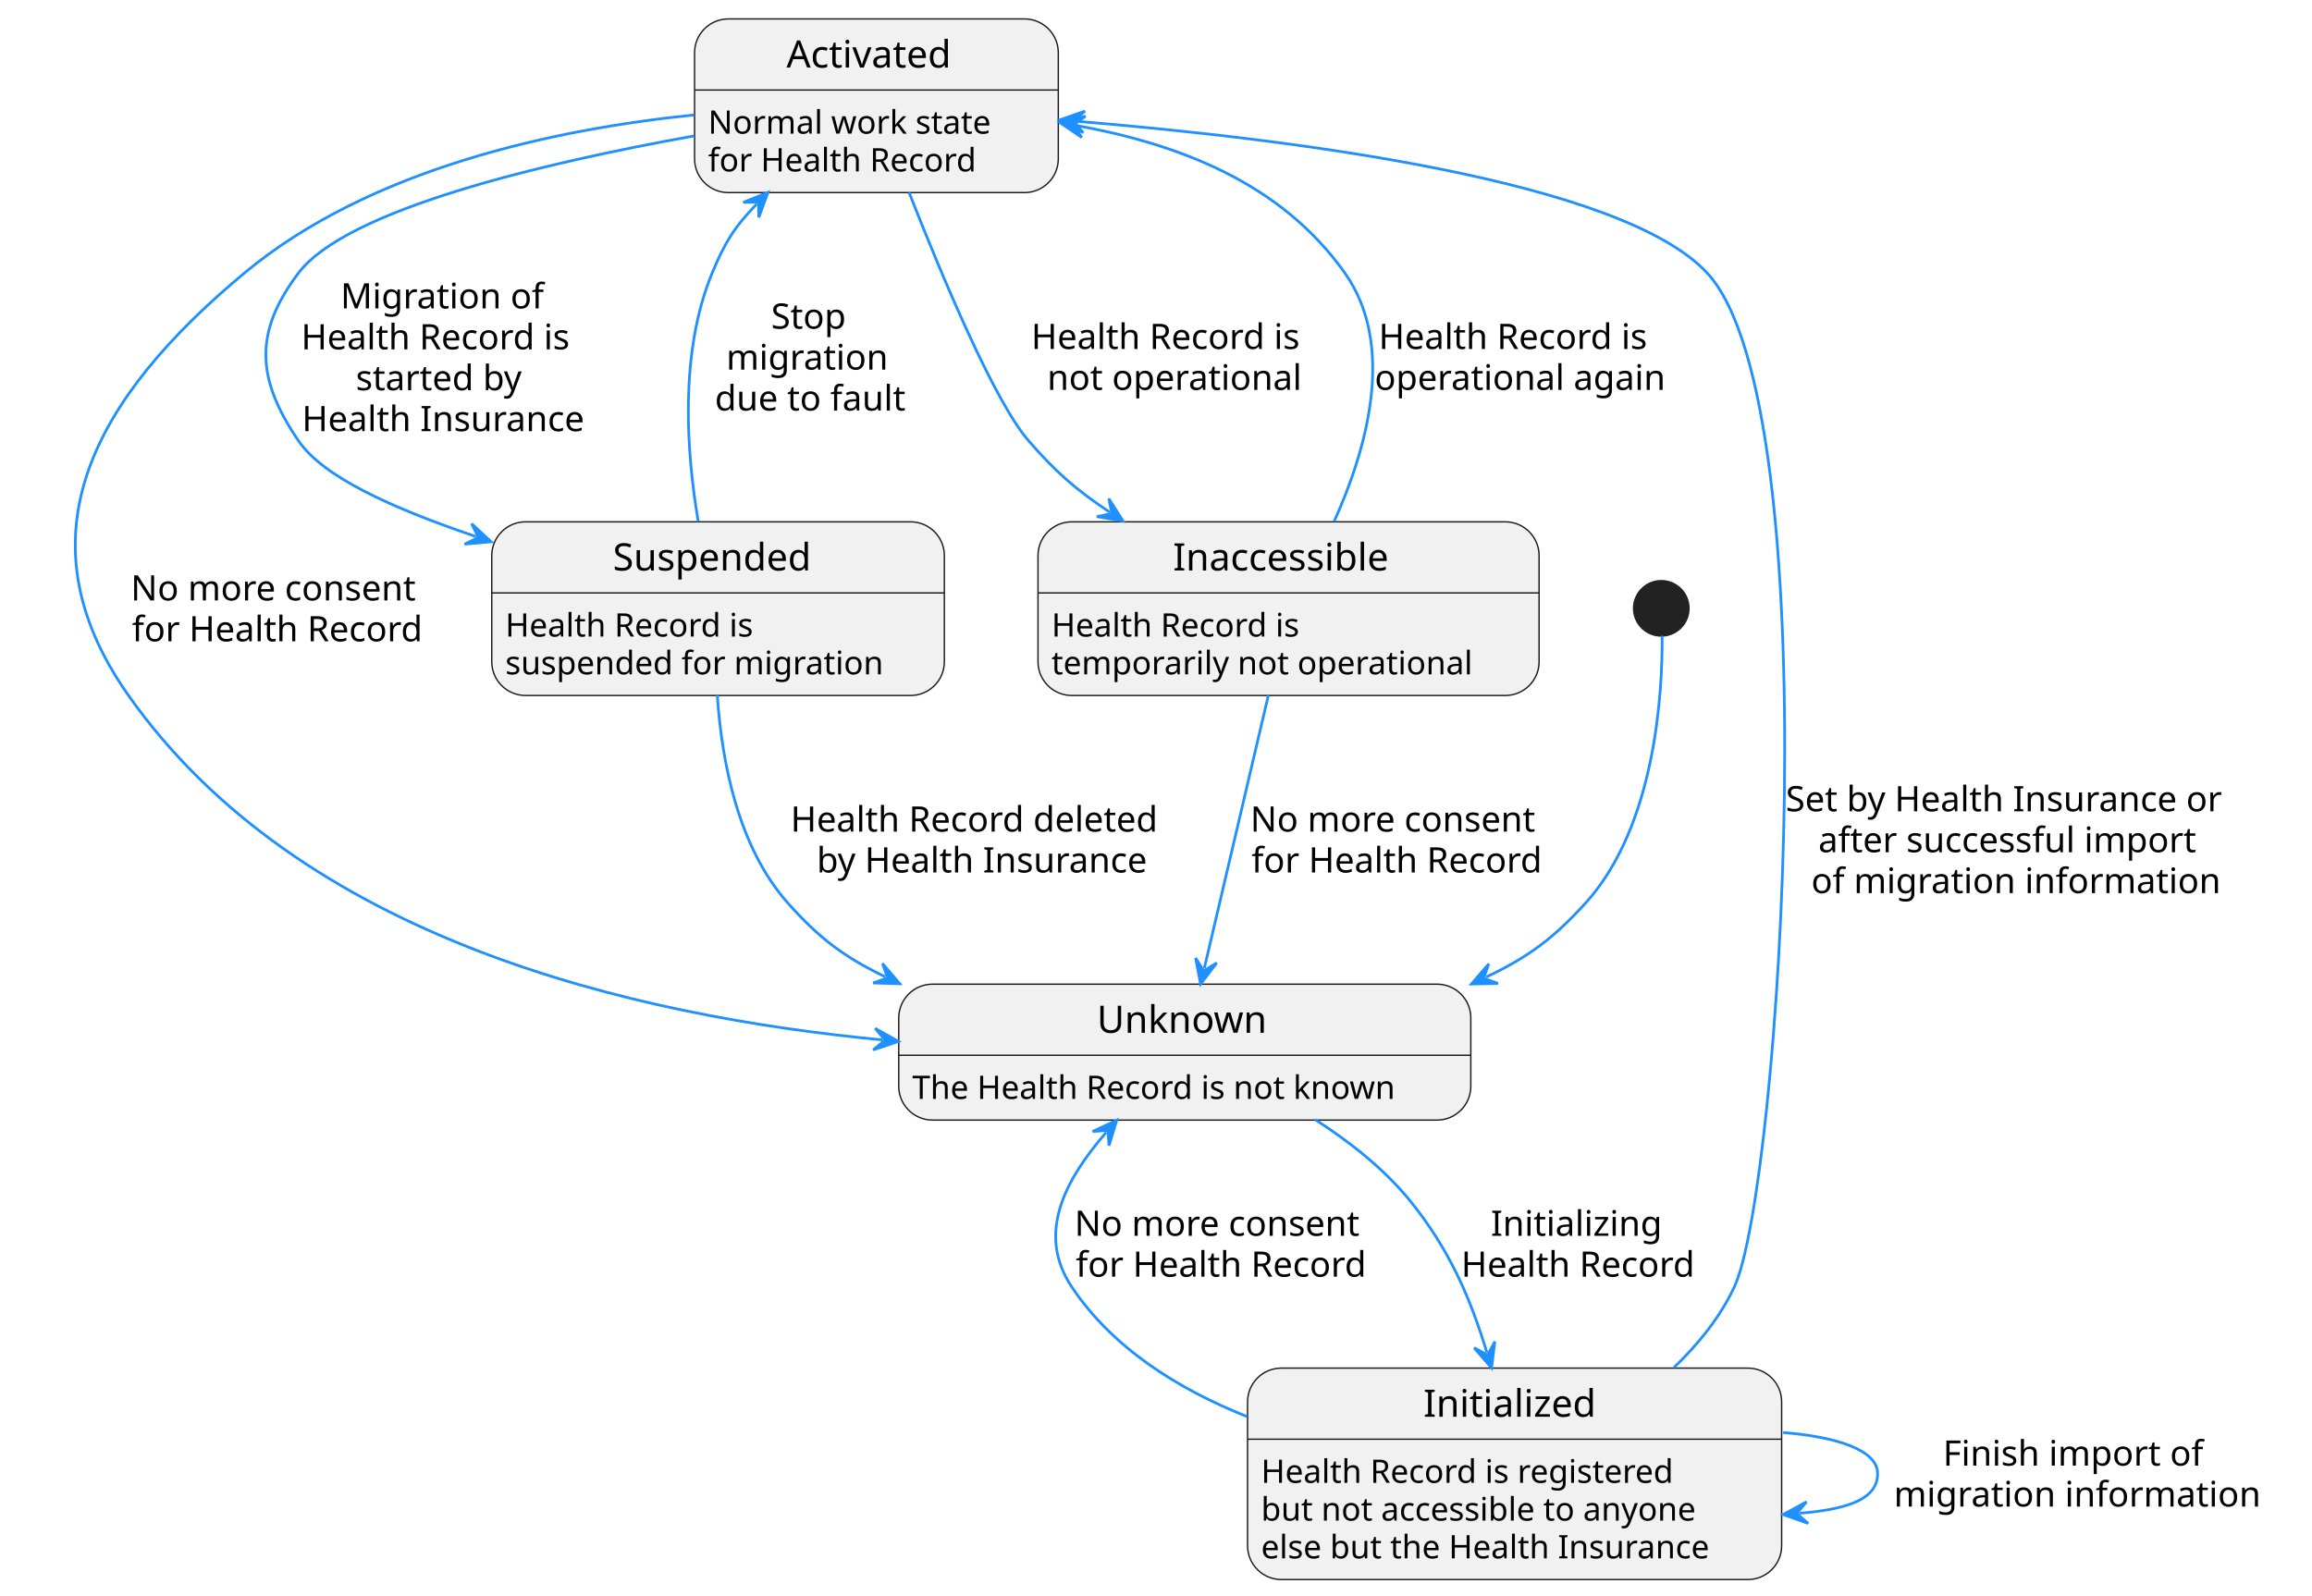
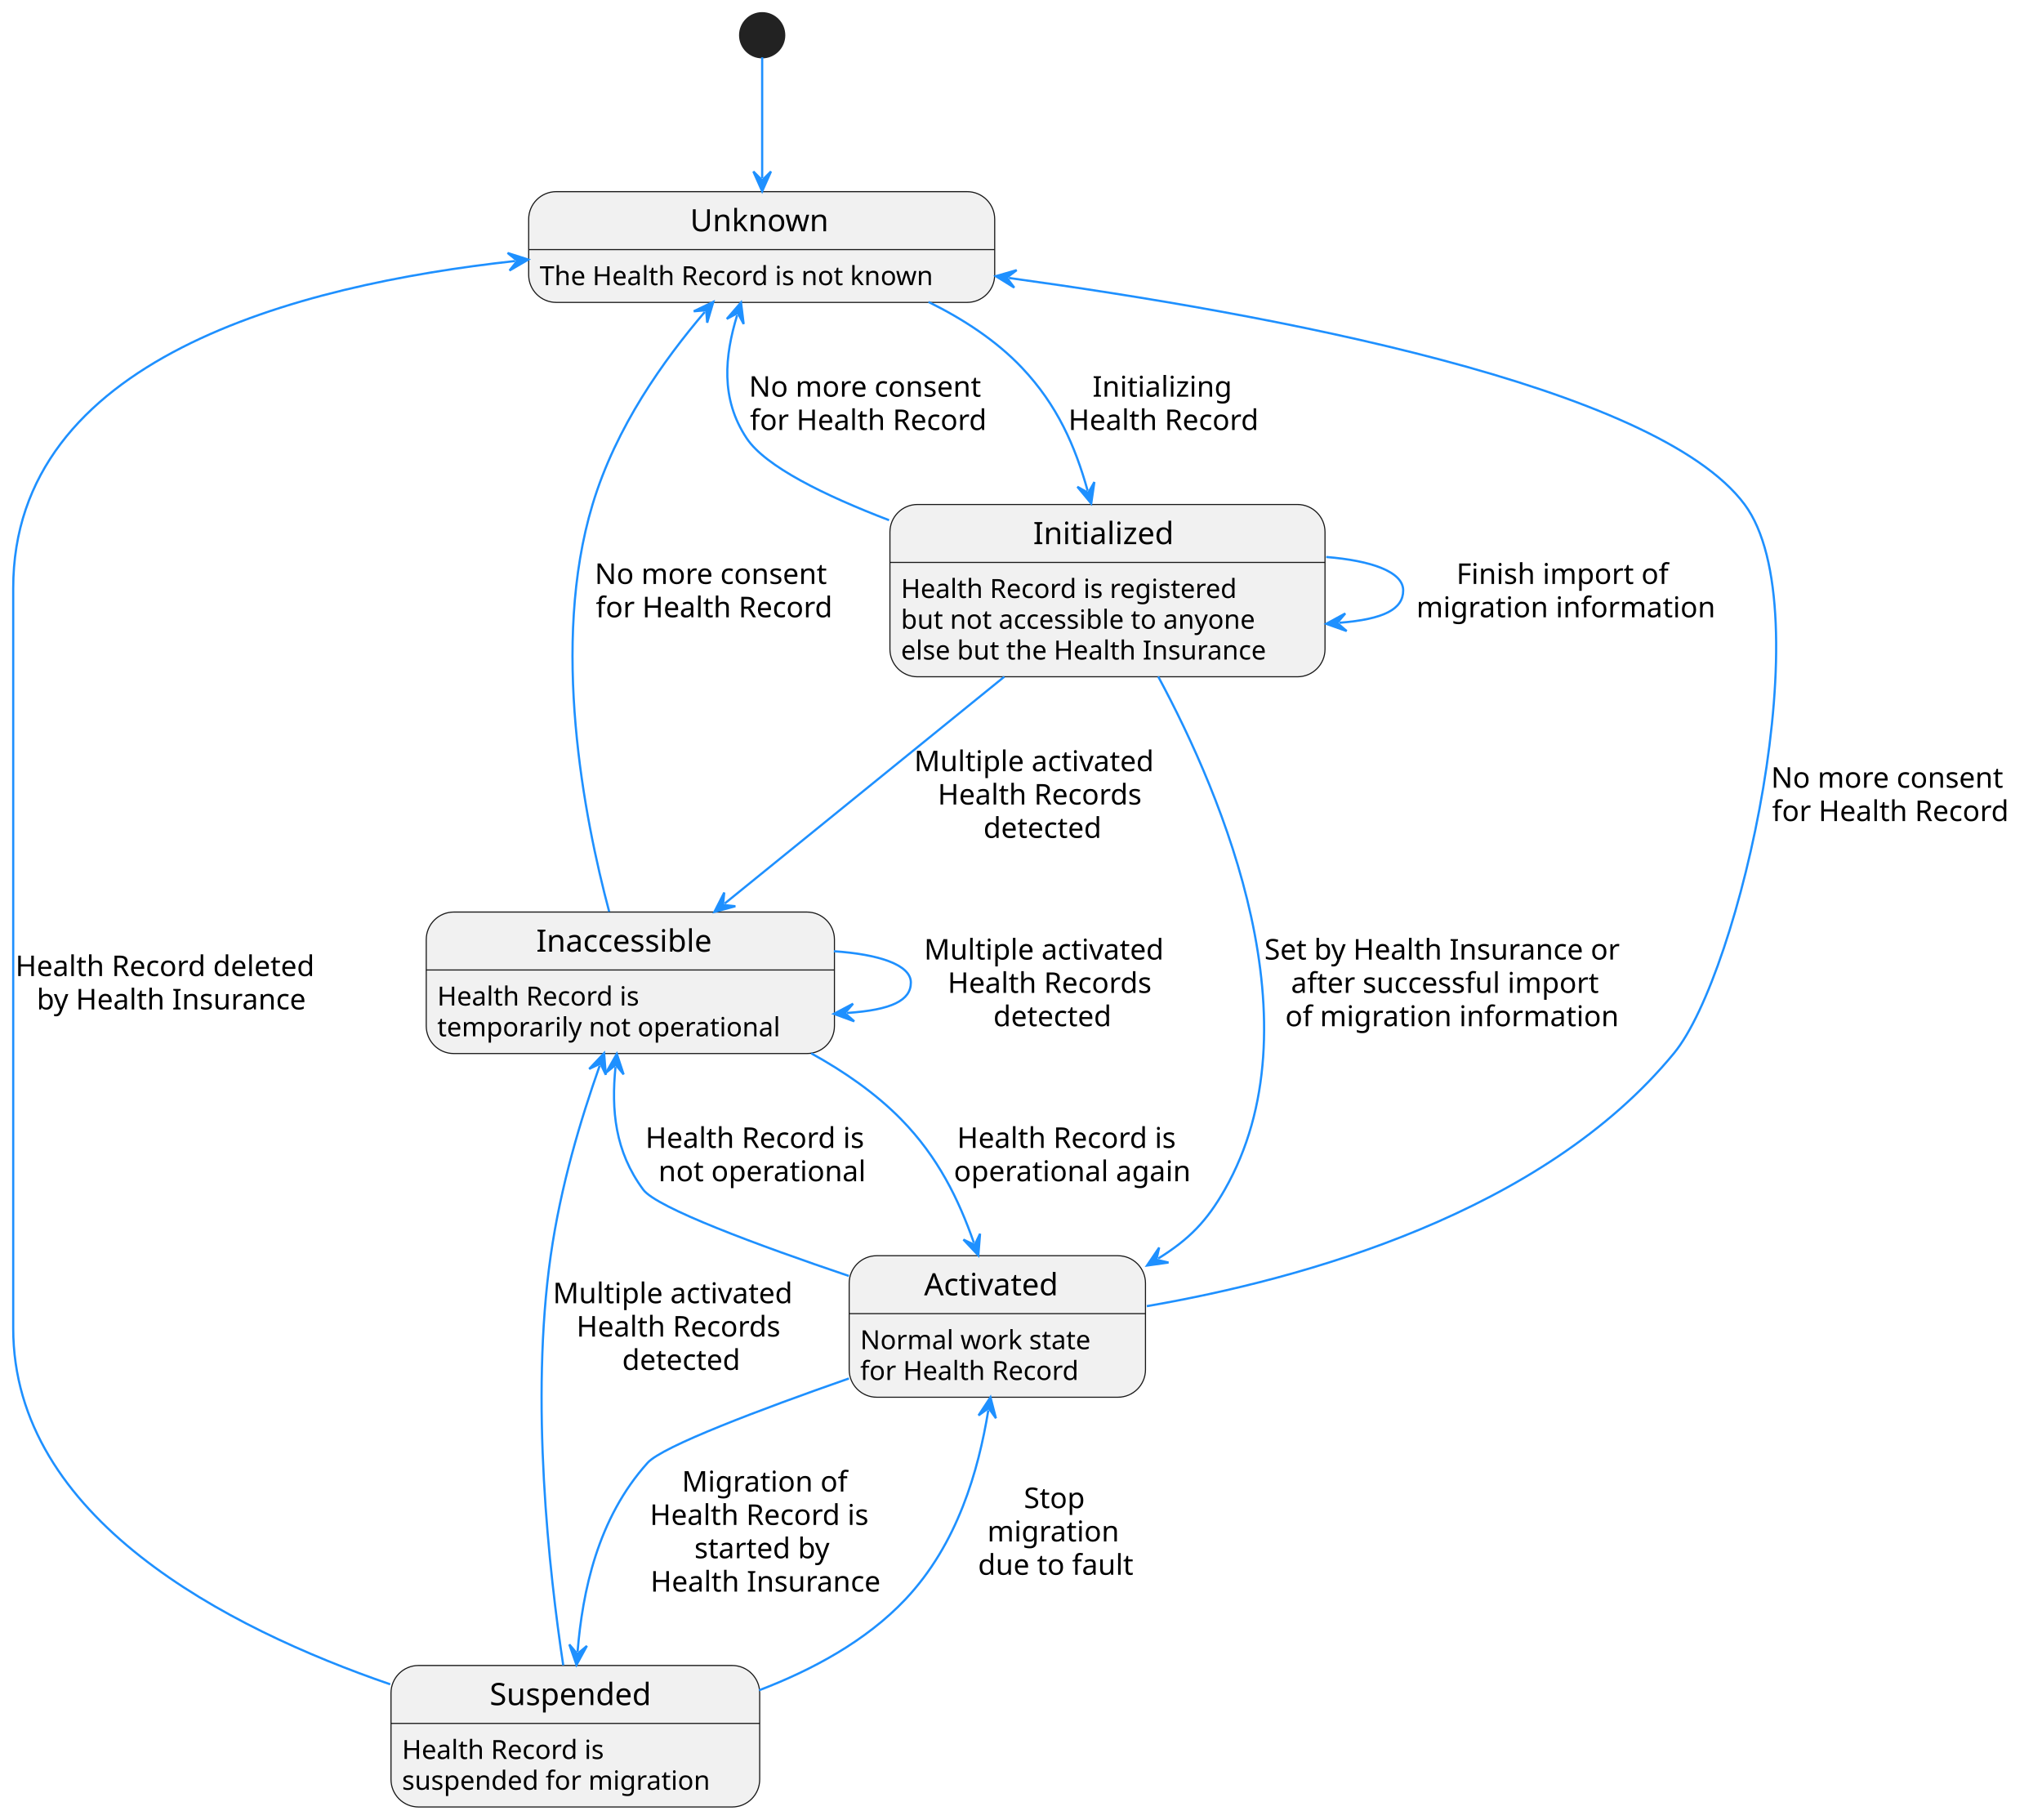
- <svg xmlns="http://www.w3.org/2000/svg" contentStyleType="text/css" data-diagram-type="STATE" height="590px" preserveAspectRatio="none" style="width:855px;height:590px;background:#FFFFFF;" version="1.1" viewBox="0 0 855 590" width="855px" zoomAndPan="magnify">
+ <svg xmlns="http://www.w3.org/2000/svg" contentStyleType="text/css" data-diagram-type="STATE" height="826px" preserveAspectRatio="none" style="width:927px;height:826px;background:#FFFFFF;" version="1.1" viewBox="0 0 927 826" width="927px" zoomAndPan="magnify">
  <defs />
  <g>
-     <ellipse cx="614.36" cy="225" fill="#222222" rx="10" ry="10" style="stroke:#222222;stroke-width:1;" />
-     <g id="Unknown">
-       <rect fill="#F1F1F1" height="50.266" rx="12.5" ry="12.5" style="stroke:#181818;stroke-width:0.5;" width="211.56" x="332.36" y="364" />
-       <line style="stroke:#181818;stroke-width:0.5;" x1="332.36" x2="543.92" y1="390.297" y2="390.297" />
-       <text fill="#000000" font-family="sans-serif" font-size="14" lengthAdjust="spacing" textLength="64.989" x="405.646" y="381.995">Unknown</text>
-       <text fill="#000000" font-family="sans-serif" font-size="12" lengthAdjust="spacing" textLength="191.56" x="337.36" y="406.435">The Health Record is not known</text>
+     <g class="entity" data-qualified-name="Unknown" id="ent0002">
+       <rect fill="#F1F1F1" height="50.266" rx="12.5" ry="12.5" style="stroke:#181818;stroke-width:0.5;" width="211.56" x="240" y="87" />
+       <line style="stroke:#181818;stroke-width:0.5;" x1="240" x2="451.56" y1="113.297" y2="113.297" />
+       <text fill="#000000" font-family="sans-serif" font-size="14" lengthAdjust="spacing" textLength="64.989" x="313.286" y="104.995">Unknown</text>
+       <text fill="#000000" font-family="sans-serif" font-size="12" lengthAdjust="spacing" textLength="191.56" x="245" y="129.435">The Health Record is not known</text>
    </g>
-     <g id="Initialized">
-       <rect fill="#F1F1F1" height="78.203" rx="12.5" ry="12.5" style="stroke:#181818;stroke-width:0.5;" width="197.51" x="461.36" y="506" />
-       <line style="stroke:#181818;stroke-width:0.5;" x1="461.36" x2="658.87" y1="532.297" y2="532.297" />
-       <text fill="#000000" font-family="sans-serif" font-size="14" lengthAdjust="spacing" textLength="67.478" x="526.376" y="523.995">Initialized</text>
-       <text fill="#000000" font-family="sans-serif" font-size="12" lengthAdjust="spacing" textLength="164.185" x="466.36" y="548.436">Health Record is registered</text>
-       <text fill="#000000" font-family="sans-serif" font-size="12" lengthAdjust="spacing" textLength="173.379" x="466.36" y="562.404">but not accessible to anyone</text>
-       <text fill="#000000" font-family="sans-serif" font-size="12" lengthAdjust="spacing" textLength="177.51" x="466.36" y="576.373">else but the Health Insurance</text>
+     <g class="entity" data-qualified-name="Initialized" id="ent0003">
+       <rect fill="#F1F1F1" height="78.203" rx="12.5" ry="12.5" style="stroke:#181818;stroke-width:0.5;" width="197.51" x="404" y="229" />
+       <line style="stroke:#181818;stroke-width:0.5;" x1="404" x2="601.51" y1="255.297" y2="255.297" />
+       <text fill="#000000" font-family="sans-serif" font-size="14" lengthAdjust="spacing" textLength="67.478" x="469.016" y="246.995">Initialized</text>
+       <text fill="#000000" font-family="sans-serif" font-size="12" lengthAdjust="spacing" textLength="164.185" x="409" y="271.435">Health Record is registered</text>
+       <text fill="#000000" font-family="sans-serif" font-size="12" lengthAdjust="spacing" textLength="173.379" x="409" y="285.404">but not accessible to anyone</text>
+       <text fill="#000000" font-family="sans-serif" font-size="12" lengthAdjust="spacing" textLength="177.51" x="409" y="299.373">else but the Health Insurance</text>
    </g>
-     <g id="Activated">
-       <rect fill="#F1F1F1" height="64.234" rx="12.5" ry="12.5" style="stroke:#181818;stroke-width:0.5;" width="134.51" x="256.86" y="7" />
-       <line style="stroke:#181818;stroke-width:0.5;" x1="256.86" x2="391.37" y1="33.297" y2="33.297" />
-       <text fill="#000000" font-family="sans-serif" font-size="14" lengthAdjust="spacing" textLength="66.507" x="290.861" y="24.995">Activated</text>
-       <text fill="#000000" font-family="sans-serif" font-size="12" lengthAdjust="spacing" textLength="110.695" x="261.86" y="49.435">Normal work state</text>
-       <text fill="#000000" font-family="sans-serif" font-size="12" lengthAdjust="spacing" textLength="105.744" x="261.86" y="63.404">for Health Record</text>
+     <g class="entity" data-qualified-name="Activated" id="ent0004">
+       <rect fill="#F1F1F1" height="64.234" rx="12.5" ry="12.5" style="stroke:#181818;stroke-width:0.5;" width="134.51" x="385.5" y="570" />
+       <line style="stroke:#181818;stroke-width:0.5;" x1="385.5" x2="520.01" y1="596.297" y2="596.297" />
+       <text fill="#000000" font-family="sans-serif" font-size="14" lengthAdjust="spacing" textLength="66.507" x="419.502" y="587.995">Activated</text>
+       <text fill="#000000" font-family="sans-serif" font-size="12" lengthAdjust="spacing" textLength="110.695" x="390.5" y="612.436">Normal work state</text>
+       <text fill="#000000" font-family="sans-serif" font-size="12" lengthAdjust="spacing" textLength="105.744" x="390.5" y="626.404">for Health Record</text>
    </g>
-     <g id="Suspended">
-       <rect fill="#F1F1F1" height="64.234" rx="12.5" ry="12.5" style="stroke:#181818;stroke-width:0.5;" width="167.375" x="181.86" y="193" />
-       <line style="stroke:#181818;stroke-width:0.5;" x1="181.86" x2="349.235" y1="219.297" y2="219.297" />
-       <text fill="#000000" font-family="sans-serif" font-size="14" lengthAdjust="spacing" textLength="77.814" x="226.641" y="210.995">Suspended</text>
-       <text fill="#000000" font-family="sans-serif" font-size="12" lengthAdjust="spacing" textLength="98.83" x="186.86" y="235.435">Health Record is</text>
-       <text fill="#000000" font-family="sans-serif" font-size="12" lengthAdjust="spacing" textLength="147.375" x="186.86" y="249.404">suspended for migration</text>
+     <g class="entity" data-qualified-name="Suspended" id="ent0005">
+       <rect fill="#F1F1F1" height="64.234" rx="12.5" ry="12.5" style="stroke:#181818;stroke-width:0.5;" width="167.375" x="177.5" y="756" />
+       <line style="stroke:#181818;stroke-width:0.5;" x1="177.5" x2="344.875" y1="782.297" y2="782.297" />
+       <text fill="#000000" font-family="sans-serif" font-size="14" lengthAdjust="spacing" textLength="77.814" x="222.281" y="773.995">Suspended</text>
+       <text fill="#000000" font-family="sans-serif" font-size="12" lengthAdjust="spacing" textLength="98.83" x="182.5" y="798.436">Health Record is</text>
+       <text fill="#000000" font-family="sans-serif" font-size="12" lengthAdjust="spacing" textLength="147.375" x="182.5" y="812.404">suspended for migration</text>
    </g>
-     <g id="Inaccessible">
-       <rect fill="#F1F1F1" height="64.234" rx="12.5" ry="12.5" style="stroke:#181818;stroke-width:0.5;" width="185.31" x="383.86" y="193" />
-       <line style="stroke:#181818;stroke-width:0.5;" x1="383.86" x2="569.17" y1="219.297" y2="219.297" />
-       <text fill="#000000" font-family="sans-serif" font-size="14" lengthAdjust="spacing" textLength="85.456" x="433.787" y="210.995">Inaccessible</text>
-       <text fill="#000000" font-family="sans-serif" font-size="12" lengthAdjust="spacing" textLength="98.83" x="388.86" y="235.435">Health Record is</text>
-       <text fill="#000000" font-family="sans-serif" font-size="12" lengthAdjust="spacing" textLength="165.31" x="388.86" y="249.404">temporarily not operational</text>
+     <g class="entity" data-qualified-name="Inaccessible" id="ent0006">
+       <rect fill="#F1F1F1" height="64.234" rx="12.5" ry="12.5" style="stroke:#181818;stroke-width:0.5;" width="185.31" x="193.5" y="414" />
+       <line style="stroke:#181818;stroke-width:0.5;" x1="193.5" x2="378.81" y1="440.297" y2="440.297" />
+       <text fill="#000000" font-family="sans-serif" font-size="14" lengthAdjust="spacing" textLength="85.456" x="243.427" y="431.995">Inaccessible</text>
+       <text fill="#000000" font-family="sans-serif" font-size="12" lengthAdjust="spacing" textLength="98.83" x="198.5" y="456.435">Health Record is</text>
+       <text fill="#000000" font-family="sans-serif" font-size="12" lengthAdjust="spacing" textLength="165.31" x="198.5" y="470.404">temporarily not operational</text>
    </g>
-     <g class="link" data-entity-1="*start*" data-entity-2="Unknown" data-source-line="21" data-uid="lnk4" id="link_*start*_Unknown">
-       <path d="M614.67,235.13 C614.84,255.54 612.4,305.32 586.36,334 C574.78,346.76 565.357,353.941 549.557,361.391" fill="none" id="*start*-to-Unknown" style="stroke:#1E90FF;stroke-width:1;" />
-       <polygon fill="#1E90FF" points="544.13,363.95,553.976,363.73,548.653,361.818,550.564,356.494,544.13,363.95" style="stroke:#1E90FF;stroke-width:1;" />
+     <g class="start_entity" data-qualified-name=".start." data-source-line="21" id="ent0002">
+       <ellipse cx="346" cy="16" fill="#222222" rx="10" ry="10" style="stroke:#222222;stroke-width:1;" />
    </g>
-     <g class="link" data-entity-1="Unknown" data-entity-2="Initialized" data-source-line="28" data-uid="lnk6" id="link_Unknown_Initialized">
-       <path d="M486.35,414.08 C499.02,422.22 511.81,432.26 521.36,444 C535.94,461.92 543.818,480.205 549.848,500.205" fill="none" id="Unknown-to-Initialized" style="stroke:#1E90FF;stroke-width:1;" />
-       <polygon fill="#1E90FF" points="551.58,505.95,552.812,496.178,550.137,501.163,545.152,498.488,551.58,505.95" style="stroke:#1E90FF;stroke-width:1;" />
-       <text fill="#000000" font-family="sans-serif" font-size="13" lengthAdjust="spacing" textLength="66.511" x="551.313" y="457.067">Initializing</text>
-       <text fill="#000000" font-family="sans-serif" font-size="13" lengthAdjust="spacing" textLength="92.549" x="540.36" y="472.2">Health Record</text>
+     <g class="link" data-entity-1="ent0002" data-entity-2="ent0002" data-link-type="dependency" data-source-line="21" id="lnk3">
+       <path d="M346,26.01 C346,39.89 346,60.97 346,80.84" fill="none" id="*start*-to-Unknown" style="stroke:#1E90FF;stroke-width:1;" />
+       <polygon fill="#1E90FF" points="346,86.84,350,77.84,346,81.84,342,77.84,346,86.84" style="stroke:#1E90FF;stroke-width:1;" />
    </g>
-     <g class="link" data-entity-1="Initialized" data-entity-2="Unknown" data-source-line="30" data-uid="lnk7" id="link_Initialized_Unknown">
-       <path d="M461.07,523.89 C435.79,513.81 411.51,498.68 396.36,476 C383.25,456.38 393.683,436.607 409.063,418.837" fill="none" id="Initialized-to-Unknown" style="stroke:#1E90FF;stroke-width:1;" />
-       <polygon fill="#1E90FF" points="412.99,414.3,404.076,418.487,409.718,418.081,410.125,423.723,412.99,414.3" style="stroke:#1E90FF;stroke-width:1;" />
-       <text fill="#000000" font-family="sans-serif" font-size="13" lengthAdjust="spacing" textLength="111.351" x="397.36" y="457.067">No more consent</text>
-       <text fill="#000000" font-family="sans-serif" font-size="13" lengthAdjust="spacing" textLength="114.556" x="397.823" y="472.2">for Health Record</text>
+     <g class="link" data-entity-1="ent0002" data-entity-2="ent0003" data-link-type="dependency" data-source-line="28" id="lnk4">
+       <path d="M421.54,137.08 C437.07,144.73 452.24,154.55 464,167 C479.99,183.94 488.051,202.393 493.761,222.773" fill="none" id="Unknown-to-Initialized" style="stroke:#1E90FF;stroke-width:1;" />
+       <polygon fill="#1E90FF" points="495.38,228.55,496.804,218.805,494.031,223.735,489.1,220.963,495.38,228.55" style="stroke:#1E90FF;stroke-width:1;" />
+       <text fill="#000000" font-family="sans-serif" font-size="13" lengthAdjust="spacing" textLength="66.511" x="495.953" y="180.067">Initializing</text>
+       <text fill="#000000" font-family="sans-serif" font-size="13" lengthAdjust="spacing" textLength="92.549" x="485" y="195.2">Health Record</text>
    </g>
-     <g class="link" data-entity-1="Initialized" data-entity-2="Initialized" data-source-line="31" data-uid="lnk8" id="link_Initialized_Initialized">
-       <path d="M659.41,529.83 C679.76,531.45 694.36,536.51 694.36,545 C694.36,553.49 685.741,558.074 665.391,559.694" fill="none" id="Initialized-to-Initialized" style="stroke:#1E90FF;stroke-width:1;" />
-       <polygon fill="#1E90FF" points="659.41,560.17,668.699,563.443,664.394,559.773,668.064,555.468,659.41,560.17" style="stroke:#1E90FF;stroke-width:1;" />
-       <text fill="#000000" font-family="sans-serif" font-size="13" lengthAdjust="spacing" textLength="101.67" x="718.524" y="542.067">Finish import of</text>
-       <text fill="#000000" font-family="sans-serif" font-size="13" lengthAdjust="spacing" textLength="142.13" x="700.36" y="557.2">migration information</text>
+     <g class="link" data-entity-1="ent0003" data-entity-2="ent0002" data-link-type="dependency" data-source-line="30" id="lnk5">
+       <path d="M403.61,236.13 C374.19,224.86 347.52,211.75 339,199 C326.94,180.94 329.034,161.49 334.644,143.041" fill="none" id="Initialized-to-Unknown" style="stroke:#1E90FF;stroke-width:1;" />
+       <polygon fill="#1E90FF" points="336.39,137.3,329.945,144.747,334.935,142.084,337.599,147.074,336.39,137.3" style="stroke:#1E90FF;stroke-width:1;" />
+       <text fill="#000000" font-family="sans-serif" font-size="13" lengthAdjust="spacing" textLength="111.351" x="340" y="180.067">No more consent</text>
+       <text fill="#000000" font-family="sans-serif" font-size="13" lengthAdjust="spacing" textLength="114.556" x="340.463" y="195.2">for Health Record</text>
    </g>
-     <g class="link" data-entity-1="Initialized" data-entity-2="Activated" data-source-line="32" data-uid="lnk10" id="link_Initialized_Activated">
-       <path d="M619.08,505.75 C628.1,497.1 636.14,487.14 641.36,476 C658.45,439.56 677.01,150.31 631.36,101 C599.66,66.76 478.289,51.495 397.909,44.835" fill="none" id="Initialized-to-Activated" style="stroke:#1E90FF;stroke-width:1;" />
-       <polygon fill="#1E90FF" points="391.93,44.34,400.569,49.069,396.913,44.753,401.23,41.097,391.93,44.34" style="stroke:#1E90FF;stroke-width:1;" />
-       <text fill="#000000" font-family="sans-serif" font-size="13" lengthAdjust="spacing" textLength="173.589" x="660.36" y="300.067">Set by Health Insurance or</text>
-       <text fill="#000000" font-family="sans-serif" font-size="13" lengthAdjust="spacing" textLength="149.449" x="672.43" y="315.2">after successful import</text>
-       <text fill="#000000" font-family="sans-serif" font-size="13" lengthAdjust="spacing" textLength="158.793" x="669.824" y="330.332">of migration information</text>
+     <g class="link" data-entity-1="ent0003" data-entity-2="ent0003" data-link-type="dependency" data-source-line="31" id="lnk6">
+       <path d="M602.05,252.83 C622.4,254.45 637,259.51 637,268 C637,276.49 628.381,281.074 608.031,282.694" fill="none" id="Initialized-to-Initialized" style="stroke:#1E90FF;stroke-width:1;" />
+       <polygon fill="#1E90FF" points="602.05,283.17,611.339,286.443,607.034,282.773,610.704,278.468,602.05,283.17" style="stroke:#1E90FF;stroke-width:1;" />
+       <text fill="#000000" font-family="sans-serif" font-size="13" lengthAdjust="spacing" textLength="101.67" x="661.164" y="265.067">Finish import of</text>
+       <text fill="#000000" font-family="sans-serif" font-size="13" lengthAdjust="spacing" textLength="142.13" x="643" y="280.2">migration information</text>
    </g>
-     <g class="link" data-entity-1="Activated" data-entity-2="Unknown" data-source-line="34" data-uid="lnk11" id="link_Activated_Unknown">
-       <path d="M256.65,42.52 C205.76,47.7 137.06,62.12 90.36,101 C35.09,147.02 6,198.16 47.36,257 C110.86,347.34 233.827,375.801 326.277,384.611" fill="none" id="Activated-to-Unknown" style="stroke:#1E90FF;stroke-width:1;" />
-       <polygon fill="#1E90FF" points="332.25,385.18,323.67,380.344,327.272,384.706,322.911,388.308,332.25,385.18" style="stroke:#1E90FF;stroke-width:1;" />
-       <text fill="#000000" font-family="sans-serif" font-size="13" lengthAdjust="spacing" textLength="111.351" x="48.36" y="222.067">No more consent</text>
-       <text fill="#000000" font-family="sans-serif" font-size="13" lengthAdjust="spacing" textLength="114.556" x="48.823" y="237.2">for Health Record</text>
+     <g class="link" data-entity-1="ent0003" data-entity-2="ent0004" data-link-type="dependency" data-source-line="32" id="lnk7">
+       <path d="M525.79,307.11 C555.41,362.08 598.61,465.24 556,540 C547.82,554.35 539.882,562.507 525.792,571.287" fill="none" id="Initialized-to-Activated" style="stroke:#1E90FF;stroke-width:1;" />
+       <polygon fill="#1E90FF" points="520.7,574.46,530.454,573.095,524.943,571.816,526.223,566.305,520.7,574.46" style="stroke:#1E90FF;stroke-width:1;" />
+       <text fill="#000000" font-family="sans-serif" font-size="13" lengthAdjust="spacing" textLength="173.589" x="574" y="435.567">Set by Health Insurance or</text>
+       <text fill="#000000" font-family="sans-serif" font-size="13" lengthAdjust="spacing" textLength="149.449" x="586.07" y="450.7">after successful import</text>
+       <text fill="#000000" font-family="sans-serif" font-size="13" lengthAdjust="spacing" textLength="158.793" x="583.464" y="465.832">of migration information</text>
    </g>
-     <g class="link" data-entity-1="Activated" data-entity-2="Suspended" data-source-line="35" data-uid="lnk13" id="link_Activated_Suspended">
-       <path d="M256.68,50.27 C200.89,60.29 128.14,77.45 110.36,101 C93.76,122.99 94.85,140.23 110.36,163 C119.44,176.32 144.33,187.677 175.95,198.437" fill="none" id="Activated-to-Suspended" style="stroke:#1E90FF;stroke-width:1;" />
-       <polygon fill="#1E90FF" points="181.63,200.37,174.398,193.684,176.897,198.759,171.821,201.257,181.63,200.37" style="stroke:#1E90FF;stroke-width:1;" />
-       <text fill="#000000" font-family="sans-serif" font-size="13" lengthAdjust="spacing" textLength="77.956" x="125.915" y="114.067">Migration of</text>
-       <text fill="#000000" font-family="sans-serif" font-size="13" lengthAdjust="spacing" textLength="107.066" x="111.36" y="129.2">Health Record is</text>
-       <text fill="#000000" font-family="sans-serif" font-size="13" lengthAdjust="spacing" textLength="66.606" x="131.59" y="144.333">started by</text>
-       <text fill="#000000" font-family="sans-serif" font-size="13" lengthAdjust="spacing" textLength="110.602" x="111.658" y="159.465">Health Insurance</text>
+     <g class="link" data-entity-1="ent0003" data-entity-2="ent0006" data-link-type="dependency" data-source-line="33" id="lnk8">
+       <path d="M455.91,307.19 C416.52,339.14 365.69,380.36 328.98,410.14" fill="none" id="Initialized-to-Inaccessible" style="stroke:#1E90FF;stroke-width:1;" />
+       <polygon fill="#1E90FF" points="324.32,413.92,333.829,411.356,328.203,410.77,328.789,405.144,324.32,413.92" style="stroke:#1E90FF;stroke-width:1;" />
+       <text fill="#000000" font-family="sans-serif" font-size="13" lengthAdjust="spacing" textLength="116.6" x="415" y="350.067">Multiple activated</text>
+       <text fill="#000000" font-family="sans-serif" font-size="13" lengthAdjust="spacing" textLength="99.322" x="425.705" y="365.2">Health Records</text>
+       <text fill="#000000" font-family="sans-serif" font-size="13" lengthAdjust="spacing" textLength="57.84" x="446.446" y="380.332">detected</text>
    </g>
-     <g class="link" data-entity-1="Suspended" data-entity-2="Activated" data-source-line="38" data-uid="lnk16" id="link_Suspended_Activated">
-       <path d="M258.22,192.91 C253.86,167.24 251.18,130.4 263.36,101 C267.94,89.93 271.445,84.129 279.835,75.469" fill="none" id="Suspended-to-Activated" style="stroke:#1E90FF;stroke-width:1;" />
-       <polygon fill="#1E90FF" points="284.01,71.16,274.875,74.841,280.531,74.751,280.62,80.407,284.01,71.16" style="stroke:#1E90FF;stroke-width:1;" />
-       <text fill="#000000" font-family="sans-serif" font-size="13" lengthAdjust="spacing" textLength="29.555" x="285.164" y="121.567">Stop</text>
-       <text fill="#000000" font-family="sans-serif" font-size="13" lengthAdjust="spacing" textLength="62.74" x="268.572" y="136.7">migration</text>
-       <text fill="#000000" font-family="sans-serif" font-size="13" lengthAdjust="spacing" textLength="75.296" x="264.36" y="151.833">due to fault</text>
+     <g class="link" data-entity-1="ent0004" data-entity-2="ent0002" data-link-type="dependency" data-source-line="35" id="lnk9">
+       <path d="M520.62,592.9 C591.4,580.7 700.34,550.67 760,478 C789.79,441.72 827.34,276.55 792,229 C751.73,174.82 576.694,142.487 458.014,126.177" fill="none" id="Activated-to-Unknown" style="stroke:#1E90FF;stroke-width:1;" />
+       <polygon fill="#1E90FF" points="452.07,125.36,460.442,130.548,457.023,126.041,461.531,122.623,452.07,125.36" style="stroke:#1E90FF;stroke-width:1;" />
+       <text fill="#000000" font-family="sans-serif" font-size="13" lengthAdjust="spacing" textLength="111.351" x="804" y="357.567">No more consent</text>
+       <text fill="#000000" font-family="sans-serif" font-size="13" lengthAdjust="spacing" textLength="114.556" x="804.463" y="372.7">for Health Record</text>
    </g>
-     <g class="link" data-entity-1="Activated" data-entity-2="Inaccessible" data-source-line="36" data-uid="lnk15" id="link_Activated_Inaccessible">
-       <path d="M336.19,71.19 C348.54,102.65 367.81,148.57 380.36,163 C390.21,174.32 397.676,180.975 410.336,189.405" fill="none" id="Activated-to-Inaccessible" style="stroke:#1E90FF;stroke-width:1;" />
-       <polygon fill="#1E90FF" points="415.33,192.73,410.056,184.412,411.168,189.959,405.622,191.071,415.33,192.73" style="stroke:#1E90FF;stroke-width:1;" />
-       <text fill="#000000" font-family="sans-serif" font-size="13" lengthAdjust="spacing" textLength="107.066" x="381.36" y="129.067">Health Record is</text>
-       <text fill="#000000" font-family="sans-serif" font-size="13" lengthAdjust="spacing" textLength="99.417" x="387.251" y="144.2">not operational</text>
+     <g class="link" data-entity-1="ent0004" data-entity-2="ent0005" data-link-type="dependency" data-source-line="36" id="lnk10">
+       <path d="M385.38,625.72 C345.18,639.78 300.73,656.53 294,664 C271.28,689.21 264.44,722.43 262.2,749.78" fill="none" id="Activated-to-Suspended" style="stroke:#1E90FF;stroke-width:1;" />
+       <polygon fill="#1E90FF" points="261.71,755.76,266.431,747.116,262.118,750.777,258.458,746.463,261.71,755.76" style="stroke:#1E90FF;stroke-width:1;" />
+       <text fill="#000000" font-family="sans-serif" font-size="13" lengthAdjust="spacing" textLength="77.956" x="309.555" y="677.067">Migration of</text>
+       <text fill="#000000" font-family="sans-serif" font-size="13" lengthAdjust="spacing" textLength="107.066" x="295" y="692.2">Health Record is</text>
+       <text fill="#000000" font-family="sans-serif" font-size="13" lengthAdjust="spacing" textLength="66.606" x="315.23" y="707.332">started by</text>
+       <text fill="#000000" font-family="sans-serif" font-size="13" lengthAdjust="spacing" textLength="110.602" x="295.298" y="722.465">Health Insurance</text>
    </g>
-     <g class="link" data-entity-1="Inaccessible" data-entity-2="Activated" data-source-line="41" data-uid="lnk18" id="link_Inaccessible_Activated">
-       <path d="M493.36,192.9 C505.41,166.2 516.38,127.88 497.36,101 C473.53,67.34 435.444,53.189 397.794,46.369" fill="none" id="Inaccessible-to-Activated" style="stroke:#1E90FF;stroke-width:1;" />
-       <polygon fill="#1E90FF" points="391.89,45.3,400.033,50.84,396.81,46.191,401.459,42.968,391.89,45.3" style="stroke:#1E90FF;stroke-width:1;" />
-       <text fill="#000000" font-family="sans-serif" font-size="13" lengthAdjust="spacing" textLength="107.066" x="509.842" y="129.067">Health Record is</text>
-       <text fill="#000000" font-family="sans-serif" font-size="13" lengthAdjust="spacing" textLength="114.163" x="508.36" y="144.2">operational again</text>
+     <g class="link" data-entity-1="ent0005" data-entity-2="ent0004" data-link-type="dependency" data-source-line="39" id="lnk12">
+       <path d="M344.55,767.27 C368.61,758.11 393.15,744.91 411,726 C434.78,700.82 444.168,667.531 448.658,640.171" fill="none" id="Suspended-to-Activated" style="stroke:#1E90FF;stroke-width:1;" />
+       <polygon fill="#1E90FF" points="449.63,634.25,444.225,642.483,448.82,639.184,452.12,643.779,449.63,634.25" style="stroke:#1E90FF;stroke-width:1;" />
+       <text fill="#000000" font-family="sans-serif" font-size="13" lengthAdjust="spacing" textLength="29.555" x="464.804" y="684.567">Stop</text>
+       <text fill="#000000" font-family="sans-serif" font-size="13" lengthAdjust="spacing" textLength="62.74" x="448.212" y="699.7">migration</text>
+       <text fill="#000000" font-family="sans-serif" font-size="13" lengthAdjust="spacing" textLength="75.296" x="444" y="714.832">due to fault</text>
    </g>
-     <g class="link" data-entity-1="Suspended" data-entity-2="Unknown" data-source-line="39" data-uid="lnk17" id="link_Suspended_Unknown">
-       <path d="M265.26,257.04 C266.81,280.8 272.64,312.97 291.36,334 C302.66,346.69 311.788,353.809 327.328,361.249" fill="none" id="Suspended-to-Unknown" style="stroke:#1E90FF;stroke-width:1;" />
-       <polygon fill="#1E90FF" points="332.74,363.84,326.35,356.346,328.23,361.681,322.895,363.561,332.74,363.84" style="stroke:#1E90FF;stroke-width:1;" />
-       <text fill="#000000" font-family="sans-serif" font-size="13" lengthAdjust="spacing" textLength="145.888" x="292.36" y="307.567">Health Record deleted</text>
-       <text fill="#000000" font-family="sans-serif" font-size="13" lengthAdjust="spacing" textLength="130.679" x="302.031" y="322.7">by Health Insurance</text>
+     <g class="link" data-entity-1="ent0004" data-entity-2="ent0006" data-link-type="dependency" data-source-line="37" id="lnk11">
+       <path d="M385.37,579.2 C344.1,565.25 298.11,548.26 292,540 C279.11,522.57 277.478,503.871 279.418,484.321" fill="none" id="Activated-to-Inaccessible" style="stroke:#1E90FF;stroke-width:1;" />
+       <polygon fill="#1E90FF" points="280.01,478.35,275.141,486.911,279.516,483.326,283.102,487.701,280.01,478.35" style="stroke:#1E90FF;stroke-width:1;" />
+       <text fill="#000000" font-family="sans-serif" font-size="13" lengthAdjust="spacing" textLength="107.066" x="293" y="521.067">Health Record is</text>
+       <text fill="#000000" font-family="sans-serif" font-size="13" lengthAdjust="spacing" textLength="99.417" x="298.891" y="536.2">not operational</text>
    </g>
-     <g class="link" data-entity-1="Inaccessible" data-entity-2="Unknown" data-source-line="42" data-uid="lnk19" id="link_Inaccessible_Unknown">
-       <path d="M469.03,257.24 C461.72,288.4 452.022,329.779 445.362,358.139" fill="none" id="Inaccessible-to-Unknown" style="stroke:#1E90FF;stroke-width:1;" />
-       <polygon fill="#1E90FF" points="443.99,363.98,449.942,356.133,445.133,359.112,442.154,354.304,443.99,363.98" style="stroke:#1E90FF;stroke-width:1;" />
-       <text fill="#000000" font-family="sans-serif" font-size="13" lengthAdjust="spacing" textLength="111.351" x="462.36" y="307.567">No more consent</text>
-       <text fill="#000000" font-family="sans-serif" font-size="13" lengthAdjust="spacing" textLength="114.556" x="462.823" y="322.7">for Health Record</text>
+     <g class="link" data-entity-1="ent0006" data-entity-2="ent0004" data-link-type="dependency" data-source-line="43" id="lnk16">
+       <path d="M368.25,478.13 C383.03,486.28 397.39,496.18 409,508 C425.89,525.21 435.212,544.469 442.132,564.179" fill="none" id="Inaccessible-to-Activated" style="stroke:#1E90FF;stroke-width:1;" />
+       <polygon fill="#1E90FF" points="444.12,569.84,444.913,560.023,442.464,565.122,437.364,562.673,444.12,569.84" style="stroke:#1E90FF;stroke-width:1;" />
+       <text fill="#000000" font-family="sans-serif" font-size="13" lengthAdjust="spacing" textLength="107.066" x="434.482" y="521.067">Health Record is</text>
+       <text fill="#000000" font-family="sans-serif" font-size="13" lengthAdjust="spacing" textLength="114.163" x="433" y="536.2">operational again</text>
+     </g>
+     <g class="link" data-entity-1="ent0002" data-entity-2="ent0005" data-link-type="dependency" data-source-line="40" id="lnk14">
+       <path d="M233.856,118.484 C134.096,129.413 6,162.83 6,267 C6,267 6,267 6,603 C6,689.12 102.83,738.97 177.15,764.55" fill="none" id="Unknown-backto-Suspended" style="stroke:#1E90FF;stroke-width:1;" />
+       <polygon fill="#1E90FF" points="239.82,117.83,230.438,114.834,234.85,118.375,231.309,122.786,239.82,117.83" style="stroke:#1E90FF;stroke-width:1;" />
+       <text fill="#000000" font-family="sans-serif" font-size="13" lengthAdjust="spacing" textLength="145.888" x="7" y="443.067">Health Record deleted</text>
+       <text fill="#000000" font-family="sans-serif" font-size="13" lengthAdjust="spacing" textLength="130.679" x="16.671" y="458.2">by Health Insurance</text>
+     </g>
+     <g class="link" data-entity-1="ent0005" data-entity-2="ent0006" data-link-type="dependency" data-source-line="41" id="lnk15">
+       <path d="M255.69,755.92 C249.31,713.64 240.58,635.72 250,570 C254.59,537.95 263.596,508.259 272.246,483.709" fill="none" id="Suspended-to-Inaccessible" style="stroke:#1E90FF;stroke-width:1;" />
+       <polygon fill="#1E90FF" points="274.24,478.05,267.476,485.209,272.578,482.766,275.022,487.868,274.24,478.05" style="stroke:#1E90FF;stroke-width:1;" />
+       <text fill="#000000" font-family="sans-serif" font-size="13" lengthAdjust="spacing" textLength="116.6" x="251" y="591.567">Multiple activated</text>
+       <text fill="#000000" font-family="sans-serif" font-size="13" lengthAdjust="spacing" textLength="99.322" x="261.705" y="606.7">Health Records</text>
+       <text fill="#000000" font-family="sans-serif" font-size="13" lengthAdjust="spacing" textLength="57.84" x="282.446" y="621.832">detected</text>
+     </g>
+     <g class="link" data-entity-1="ent0006" data-entity-2="ent0002" data-link-type="dependency" data-source-line="44" id="lnk17">
+       <path d="M276.55,413.84 C265.17,371.15 249.82,292.56 269,229 C279.68,193.59 301.216,163.643 319.936,141.603" fill="none" id="Inaccessible-to-Unknown" style="stroke:#1E90FF;stroke-width:1;" />
+       <polygon fill="#1E90FF" points="323.82,137.03,314.945,141.3,320.583,140.841,321.042,146.479,323.82,137.03" style="stroke:#1E90FF;stroke-width:1;" />
+       <text fill="#000000" font-family="sans-serif" font-size="13" lengthAdjust="spacing" textLength="111.351" x="270" y="265.067">No more consent</text>
+       <text fill="#000000" font-family="sans-serif" font-size="13" lengthAdjust="spacing" textLength="114.556" x="270.463" y="280.2">for Health Record</text>
+     </g>
+     <g class="link" data-entity-1="ent0006" data-entity-2="ent0006" data-link-type="dependency" data-source-line="45" id="lnk18">
+       <path d="M378.55,431.79 C398.79,433.15 413.5,437.89 413.5,446 C413.5,454.11 404.776,458.448 384.536,459.808" fill="none" id="Inaccessible-to-Inaccessible" style="stroke:#1E90FF;stroke-width:1;" />
+       <polygon fill="#1E90FF" points="378.55,460.21,387.798,463.598,383.539,459.875,387.262,455.616,378.55,460.21" style="stroke:#1E90FF;stroke-width:1;" />
+       <text fill="#000000" font-family="sans-serif" font-size="13" lengthAdjust="spacing" textLength="116.6" x="419.5" y="435.567">Multiple activated</text>
+       <text fill="#000000" font-family="sans-serif" font-size="13" lengthAdjust="spacing" textLength="99.322" x="430.205" y="450.7">Health Records</text>
+       <text fill="#000000" font-family="sans-serif" font-size="13" lengthAdjust="spacing" textLength="57.84" x="450.946" y="465.832">detected</text>
    </g>
  </g>
</svg>
